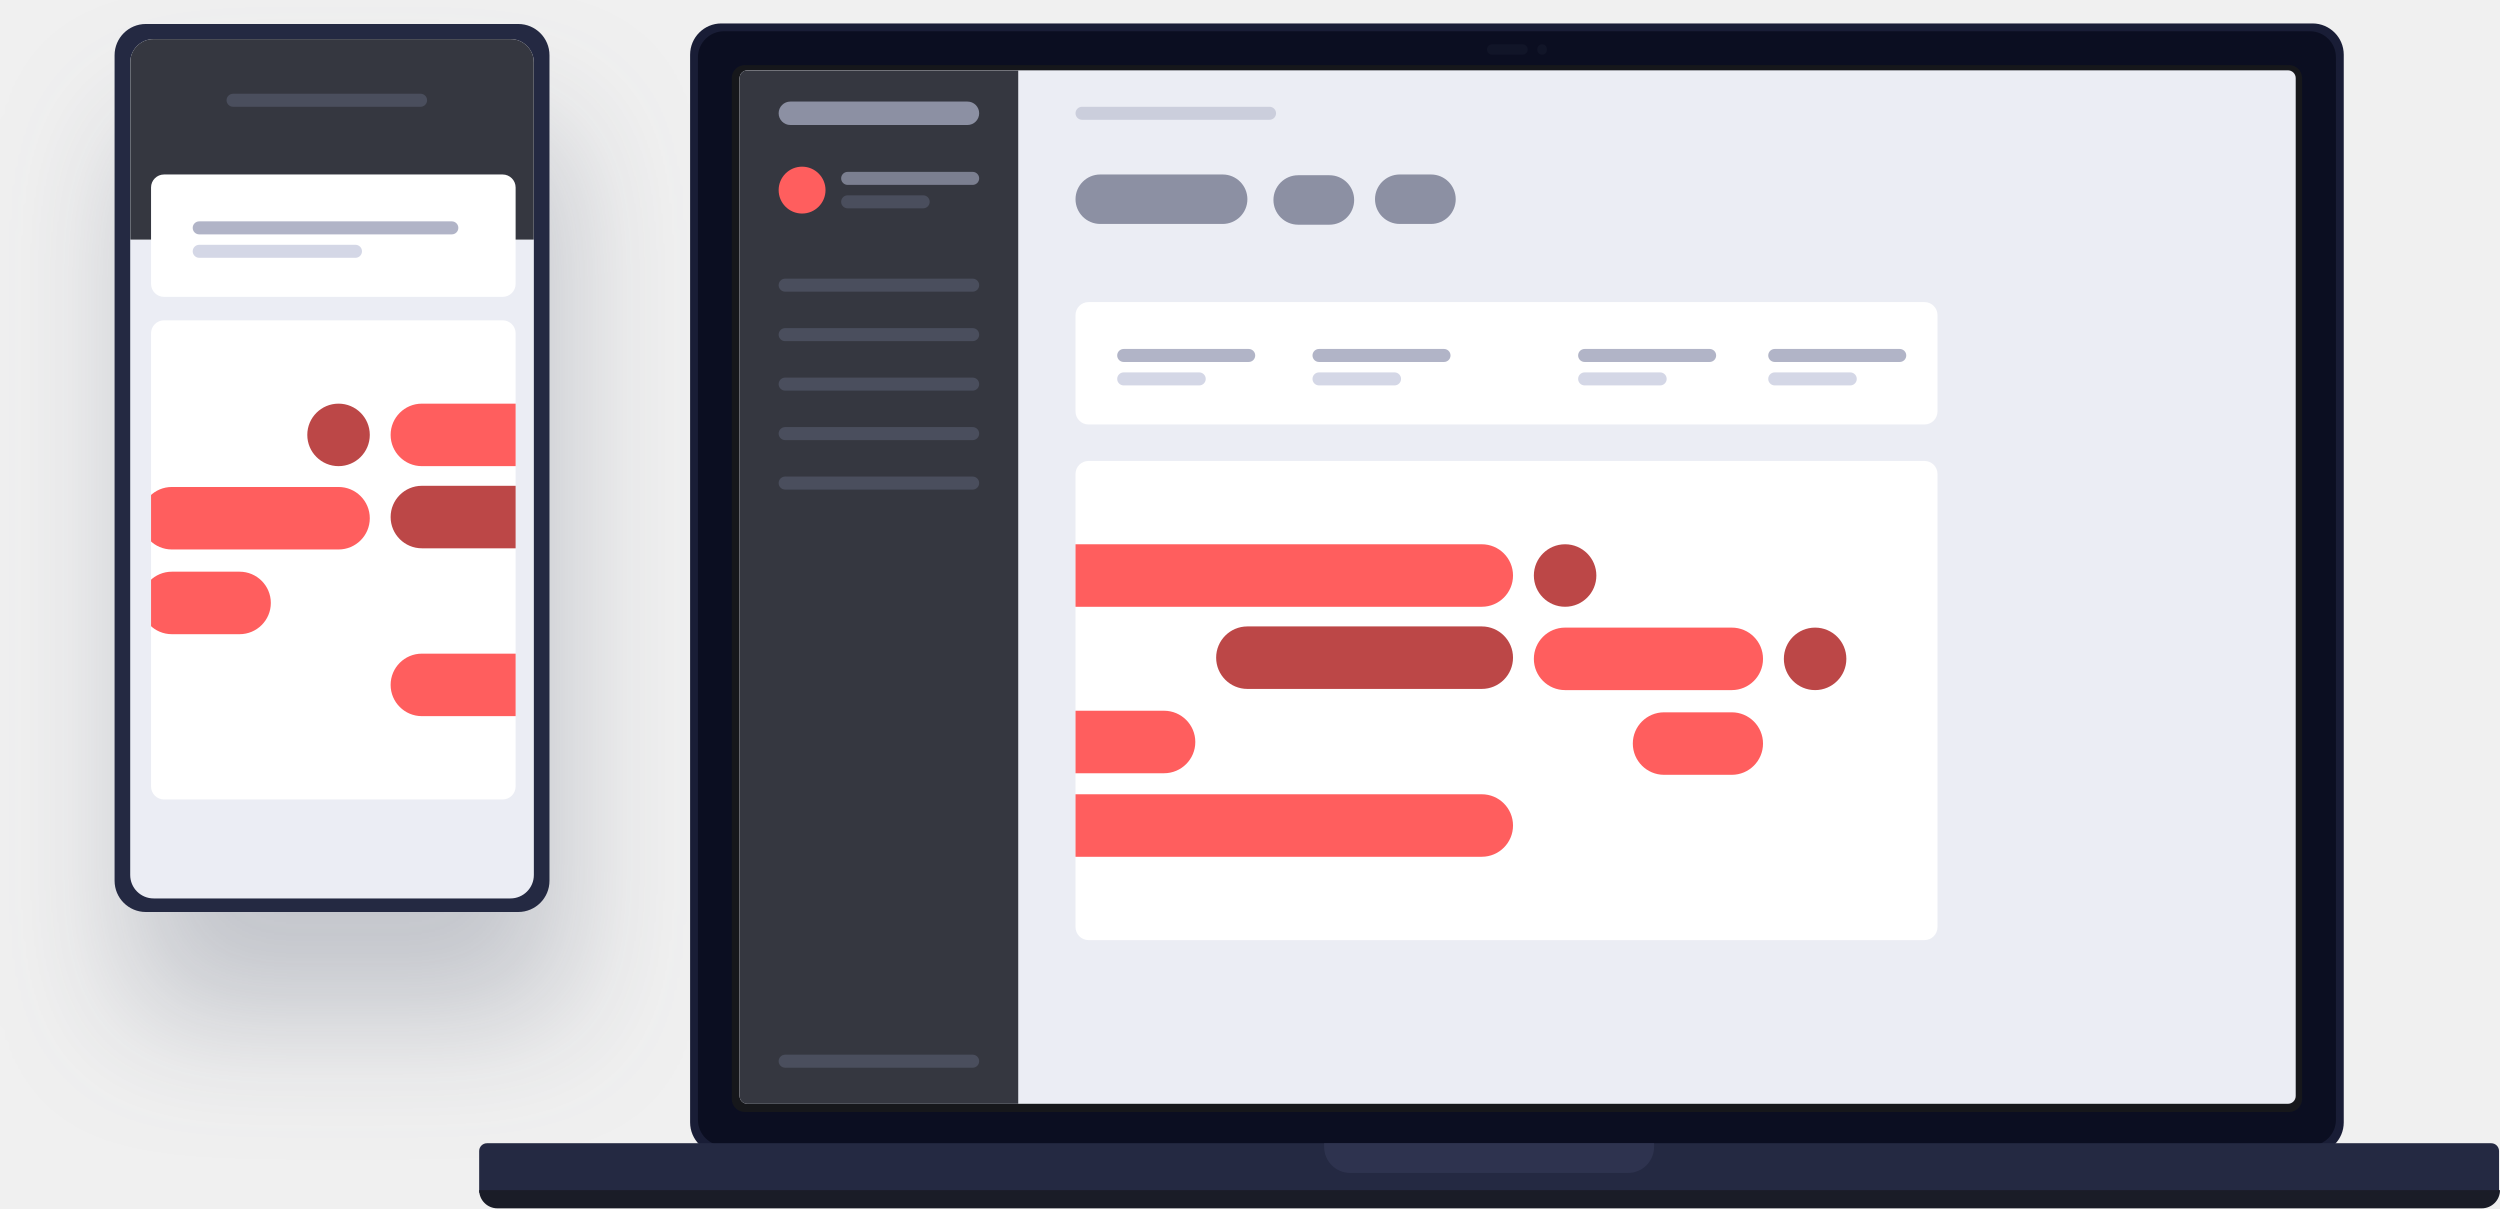
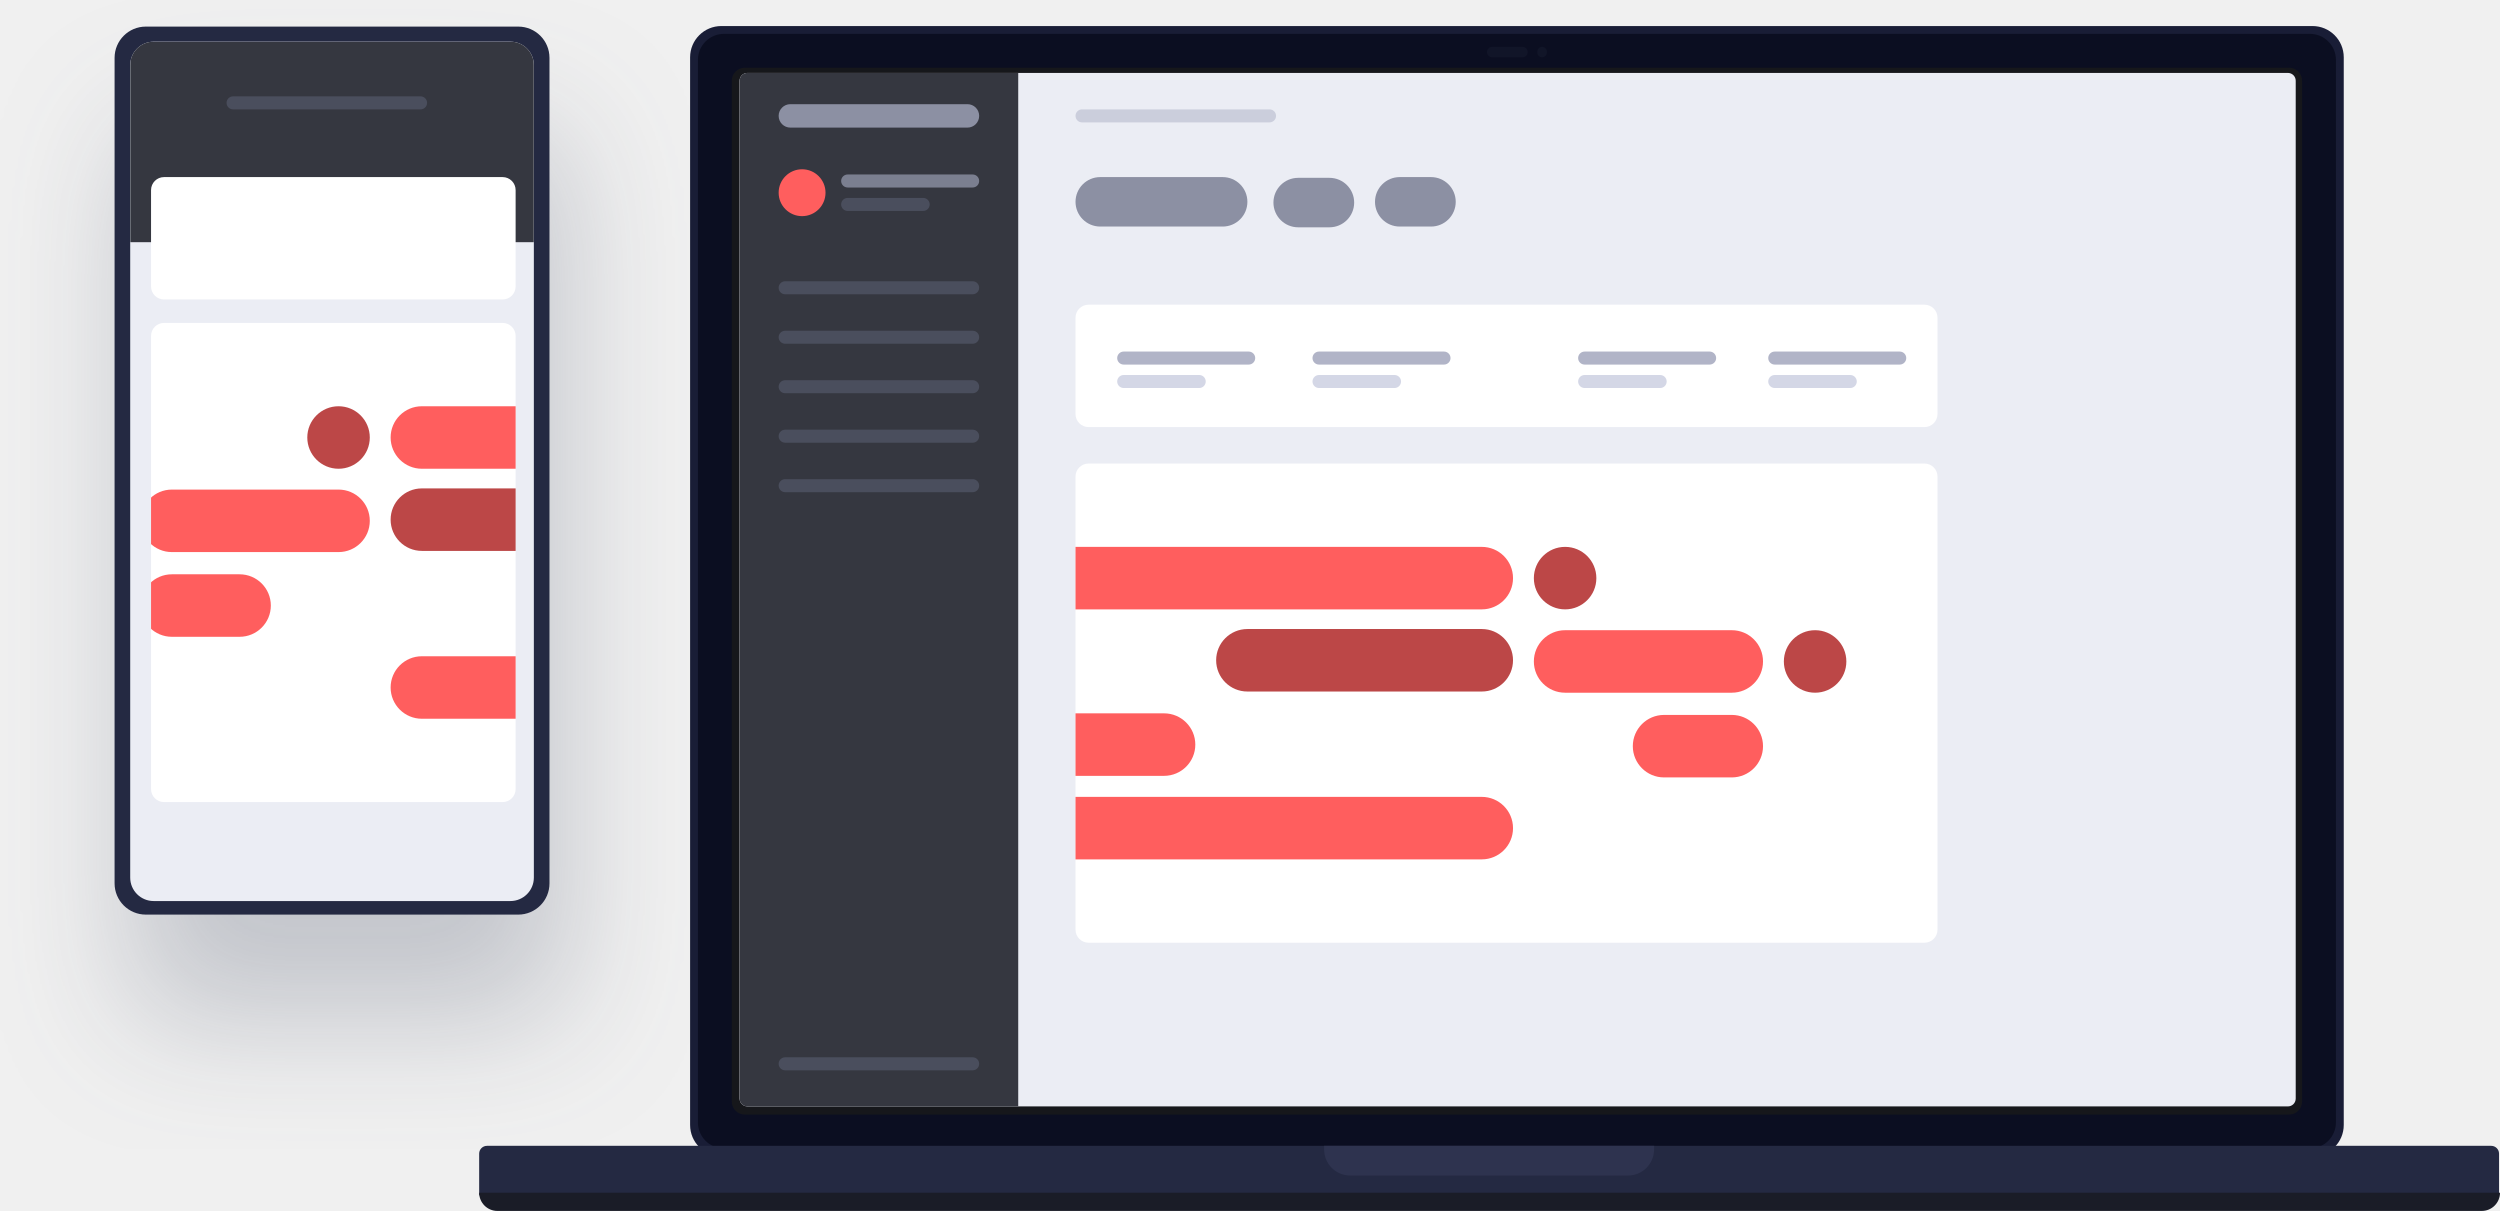
- <svg xmlns="http://www.w3.org/2000/svg" xmlns:xlink="http://www.w3.org/1999/xlink" width="960" height="464">
-   <defs>
-     <rect id="a" width="597.554" height="396.861" x="0" y="0" rx="3" />
-     <rect id="c" width="331" height="184" x="0" y="0" rx="5" />
-     <rect id="h" width="167" height="341" x="0" y="0" rx="12" />
-     <rect id="i" width="155" height="330" x="0" y="0" rx="9" />
-     <rect id="k" width="140" height="184" x="0" y="0" rx="5" />
-     <filter id="g" width="213.8%" height="155.7%" x="-53.3%" y="-16.1%" filterUnits="objectBoundingBox">
-       <feOffset dx="6" dy="40" in="SourceAlpha" result="shadowOffsetOuter1" />
-       <feGaussianBlur in="shadowOffsetOuter1" result="shadowBlurOuter1" stdDeviation="25" />
-       <feColorMatrix in="shadowBlurOuter1" values="0 0 0 0 0.243 0 0 0 0 0.279 0 0 0 0 0.375 0 0 0 0.255 0" />
-     </filter>
-     <path id="e" d="M3 0h769.629a3 3 0 013 3v16.006H0V3a3 3 0 013-3z" />
-   </defs>
-   <g fill="none" fill-rule="evenodd">
-     <g transform="translate(184 9)">
-       <rect width="635" height="434" x="81" fill="#191D36" fill-rule="nonzero" rx="12" />
-       <rect width="629" height="428" x="84" y="3" fill="#0B0E21" fill-rule="nonzero" rx="10" />
-       <rect width="603" height="402" x="97" y="16" fill="#16171B" fill-rule="nonzero" rx="5" />
-       <g transform="translate(100 18)">
-         <mask id="b" fill="#fff">
-           <use xlink:href="#a" />
+ <svg xmlns="http://www.w3.org/2000/svg" width="960" height="465" viewBox="0 0 960 465" fill="none">
+   <g id="Group 22">
+     <g id="Group 21">
+       <g id="Group 20">
+         <rect id="Rectangle" x="265" y="10" width="635" height="434" rx="12" fill="#191D36" />
+         <rect id="Rectangle Copy 16" x="268" y="13" width="629" height="428" rx="10" fill="#0B0E21" />
+         <rect id="Rectangle Copy 17" x="281" y="26" width="603" height="402" rx="5" fill="#16171B" />
+         <g id="Group 19 + Group 11 Mask">
+           <rect id="Mask" x="284" y="28" width="597.554" height="396.861" rx="3" fill="#EBEDF4" />
+           <mask id="mask0_62_113" style="mask-type:luminance" maskUnits="userSpaceOnUse" x="284" y="28" width="598" height="397">
+             <rect id="Mask_2" x="284" y="28" width="597.554" height="396.861" rx="3" fill="white" />
+           </mask>
+           <g mask="url(#mask0_62_113)">
+             <g id="Group 19">
+               <g id="Group 18">
+                 <rect id="Rectangle_2" x="413" y="117" width="331" height="47" rx="5" fill="white" />
+                 <g id="Group 14">
+                   <g id="Group 9">
+                     <rect id="Rectangle Copy 2" x="429" y="135" width="53" height="5" rx="2.5" fill="#B1B4C7" />
+                     <rect id="Rectangle Copy 3" x="429" y="144" width="34" height="5" rx="2.5" fill="#D4D7E6" />
+                   </g>
+                   <g id="Group 9 Copy">
+                     <rect id="Rectangle Copy 2_2" x="504" y="135" width="53" height="5" rx="2.5" fill="#B1B4C7" />
+                     <rect id="Rectangle Copy 3_2" x="504" y="144" width="34" height="5" rx="2.5" fill="#D4D7E6" />
+                   </g>
+                   <g id="Group 9 Copy 2">
+                     <rect id="Rectangle Copy 2_3" x="606" y="135" width="53" height="5" rx="2.5" fill="#B1B4C7" />
+                     <rect id="Rectangle Copy 3_3" x="606" y="144" width="34" height="5" rx="2.5" fill="#D4D7E6" />
+                   </g>
+                   <g id="Group 9 Copy 3">
+                     <rect id="Rectangle Copy 2_4" x="679" y="135" width="53" height="5" rx="2.5" fill="#B1B4C7" />
+                     <rect id="Rectangle Copy 3_4" x="679" y="144" width="34" height="5" rx="2.5" fill="#D4D7E6" />
+                   </g>
+                 </g>
+               </g>
+               <g id="Rectangle_3">
+                 <rect id="Mask_3" x="413" y="178" width="331" height="184" rx="5" fill="white" />
+                 <mask id="mask1_62_113" style="mask-type:luminance" maskUnits="userSpaceOnUse" x="413" y="178" width="331" height="184">
+                   <rect id="Mask_4" x="413" y="178" width="331" height="184" rx="5" fill="white" />
+                 </mask>
+                 <g mask="url(#mask1_62_113)">
+                   <g id="Group 15">
+                     <rect id="Rectangle_4" x="397" y="210" width="184" height="24" rx="12" fill="#FF5E5E" />
+                     <rect id="Rectangle Copy 20" x="397" y="306" width="184" height="24" rx="12" fill="#FF5E5E" />
+                     <rect id="Rectangle Copy 11" x="589" y="210" width="24" height="24" rx="12" fill="#BC4747" />
+                     <rect id="Rectangle Copy 13" x="589" y="242" width="88" height="24" rx="12" fill="#FF5E5E" />
+                     <rect id="Rectangle Copy 14" x="467" y="241.547" width="114" height="24" rx="12" fill="#BC4747" />
+                     <rect id="Rectangle Copy 15" x="627" y="274.53" width="50" height="24" rx="12" fill="#FF5E5E" />
+                     <rect id="Rectangle Copy 19" x="380" y="273.925" width="79" height="24" rx="12" fill="#FF5E5E" />
+                     <rect id="Rectangle Copy 12" x="685" y="242" width="24" height="24" rx="12" fill="#BC4747" />
+                   </g>
+                 </g>
+               </g>
+               <rect id="Rectangle_5" x="413" y="42" width="77" height="5" rx="2.5" fill="#CBCEDC" />
+               <g id="Group 13">
+                 <rect id="Rectangle Copy" x="413" y="68" width="66" height="19" rx="9.5" fill="#8C90A3" />
+                 <rect id="Rectangle Copy 9" x="489" y="68.288" width="31" height="19" rx="9.5" fill="#8C90A3" />
+                 <rect id="Rectangle Copy 10" x="528" y="68" width="31" height="19" rx="9.5" fill="#8C90A3" />
+               </g>
+             </g>
+             <g id="Group 11">
+               <rect id="Rectangle_6" x="284" y="28" width="107" height="397" fill="#353740" />
+               <g id="Group 12">
+                 <rect id="Rectangle_7" x="299" y="108" width="77" height="5" rx="2.5" fill="#4A4E5D" />
+                 <rect id="Rectangle Copy 4" x="299" y="127" width="77" height="5" rx="2.5" fill="#4A4E5D" />
+                 <rect id="Rectangle Copy 5" x="299" y="146" width="77" height="5" rx="2.5" fill="#4A4E5D" />
+                 <rect id="Rectangle Copy 6" x="299" y="165" width="77" height="5" rx="2.5" fill="#4A4E5D" />
+                 <rect id="Rectangle Copy 7" x="299" y="184" width="77" height="5" rx="2.5" fill="#4A4E5D" />
+                 <rect id="Rectangle Copy 8" x="299" y="406" width="77" height="5" rx="2.5" fill="#4A4E5D" />
+                 <g id="Group 10">
+                   <g id="Group 9_2">
+                     <rect id="Rectangle Copy 2_5" x="323" y="67" width="53" height="5" rx="2.5" fill="#7B7F90" />
+                     <rect id="Rectangle Copy 3_5" x="323" y="76" width="34" height="5" rx="2.5" fill="#4A4E5D" />
+                   </g>
+                   <circle id="Oval" cx="308" cy="74" r="9" fill="#FF5E5E" />
+                 </g>
+                 <rect id="Rectangle Copy_2" x="299" y="40" width="77" height="9" rx="4.5" fill="#8C90A3" />
+               </g>
+             </g>
+           </g>
+         </g>
+         <g id="Group 53">
+           <rect id="Rectangle_8" opacity="0.098" x="571" y="18" width="15.64" height="4" rx="2" fill="#4A5166" />
+           <rect id="Rectangle Copy 18" opacity="0.098" x="590.32" y="18" width="3.68" height="4" rx="1.84" fill="#4A5166" />
+         </g>
+         <g id="Rectangle_9">
+           <path id="Mask_5" d="M184 443C184 441.343 185.343 440 187 440H956.629C958.286 440 959.629 441.343 959.629 443V459.006H184V443Z" fill="#242942" />
+           <mask id="mask2_62_113" style="mask-type:luminance" maskUnits="userSpaceOnUse" x="184" y="440" width="776" height="20">
+             <path id="Mask_6" d="M184 443C184 441.343 185.343 440 187 440H956.629C958.286 440 959.629 441.343 959.629 443V459.006H184V443Z" fill="white" />
+           </mask>
+           <g mask="url(#mask2_62_113)">
+             <rect id="Rectangle_10" x="508.47" y="393.436" width="126.689" height="57.968" rx="10" fill="#2E334F" />
+           </g>
+         </g>
+         <path id="Rectangle_11" d="M184 458H960V458C960 461.866 956.866 465 953 465H191C187.134 465 184 461.866 184 458V458Z" fill="#1A1C27" />
+       </g>
+     </g>
+     <g id="Group 17">
+       <g id="Rectangle_12" filter="url(#filter0_d_62_113)">
+         <rect x="44" y="10.21" width="167" height="341" rx="12" fill="#242942" />
+       </g>
+       <g id="Group 16">
+         <rect id="Mask_7" x="50" y="16" width="155" height="330" rx="9" fill="#EBEDF4" />
+         <mask id="mask3_62_113" style="mask-type:luminance" maskUnits="userSpaceOnUse" x="50" y="16" width="155" height="330">
+           <rect id="Mask_8" x="50" y="16" width="155" height="330" rx="9" fill="white" />
        </mask>
-         <use fill="#EBEDF4" fill-rule="nonzero" xlink:href="#a" />
-         <g mask="url(#b)">
-           <g transform="translate(129 14)">
-             <g transform="translate(0 75)">
-               <rect width="331" height="47" fill="#FFF" rx="5" />
-               <g transform="translate(16 18)">
-                 <rect width="53" height="5" fill="#B1B4C7" rx="2.5" />
-                 <rect width="34" height="5" y="9" fill="#D4D7E6" rx="2.5" />
-                 <g transform="translate(75)">
-                   <rect width="53" height="5" fill="#B1B4C7" rx="2.5" />
-                   <rect width="34" height="5" y="9" fill="#D4D7E6" rx="2.5" />
-                 </g>
-                 <g transform="translate(177)">
-                   <rect width="53" height="5" fill="#B1B4C7" rx="2.5" />
-                   <rect width="34" height="5" y="9" fill="#D4D7E6" rx="2.5" />
-                 </g>
-                 <g transform="translate(250)">
-                   <rect width="53" height="5" fill="#B1B4C7" rx="2.5" />
-                   <rect width="34" height="5" y="9" fill="#D4D7E6" rx="2.5" />
+         <g mask="url(#mask3_62_113)">
+           <g id="Group 16_2">
+             <rect id="Rectangle_13" x="50" y="16" width="155" height="77" fill="#353740" />
+             <g id="Rectangle_14">
+               <rect id="Mask_9" x="58" y="124" width="140" height="184" rx="5" fill="white" />
+               <mask id="mask4_62_113" style="mask-type:luminance" maskUnits="userSpaceOnUse" x="58" y="124" width="140" height="184">
+                 <rect id="Mask_10" x="58" y="124" width="140" height="184" rx="5" fill="white" />
+               </mask>
+               <g mask="url(#mask4_62_113)">
+                 <g id="Group 15_2">
+                   <rect id="Rectangle_15" width="184" height="24" rx="12" transform="matrix(-1 0 0 1 334 156)" fill="#FF5E5E" />
+                   <rect id="Rectangle Copy 20_2" width="184" height="24" rx="12" transform="matrix(-1 0 0 1 334 252)" fill="#FF5E5E" />
+                   <rect id="Rectangle Copy 11_2" width="24" height="24" rx="12" transform="matrix(-1 0 0 1 142 156)" fill="#BC4747" />
+                   <rect id="Rectangle Copy 13_2" width="88" height="24" rx="12" transform="matrix(-1 0 0 1 142 188)" fill="#FF5E5E" />
+                   <rect id="Rectangle Copy 14_2" width="114" height="24" rx="12" transform="matrix(-1 0 0 1 264 187.547)" fill="#BC4747" />
+                   <rect id="Rectangle Copy 15_2" width="50" height="24" rx="12" transform="matrix(-1 0 0 1 104 220.53)" fill="#FF5E5E" />
                </g>
              </g>
            </g>
-             <g transform="translate(0 136)">
-               <mask id="d" fill="#fff">
-                 <use xlink:href="#c" />
-               </mask>
-               <use fill="#FFF" xlink:href="#c" />
-               <g mask="url(#d)">
-                 <g transform="translate(-33 32)">
-                   <rect width="184" height="24" x="17" fill="#FF5E5E" rx="12" />
-                   <rect width="184" height="24" x="17" y="96" fill="#FF5E5E" rx="12" />
-                   <rect width="24" height="24" x="209" fill="#BC4747" rx="12" />
-                   <rect width="88" height="24" x="209" y="32" fill="#FF5E5E" rx="12" />
-                   <rect width="114" height="24" x="87" y="31.547" fill="#BC4747" rx="12" />
-                   <rect width="50" height="24" x="247" y="64.53" fill="#FF5E5E" rx="12" />
-                   <rect width="79" height="24" y="63.925" fill="#FF5E5E" rx="12" />
-                   <rect width="24" height="24" x="305" y="32" fill="#BC4747" rx="12" />
-                 </g>
-               </g>
-             </g>
-             <rect width="77" height="5" fill="#CBCEDC" rx="2.5" />
-             <g transform="translate(0 26)" fill="#8C90A3">
-               <rect width="66" height="19" rx="9.5" />
-               <rect width="31" height="19" x="76" y=".288" rx="9.5" />
-               <rect width="31" height="19" x="115" rx="9.5" />
-             </g>
-           </g>
-         </g>
-         <g mask="url(#b)">
-           <path fill="#353740" d="M0 0h107v397H0z" />
-           <g transform="translate(15 12)">
-             <rect width="77" height="5" y="68" fill="#4A4E5D" rx="2.5" />
-             <rect width="77" height="5" y="87" fill="#4A4E5D" rx="2.5" />
-             <rect width="77" height="5" y="106" fill="#4A4E5D" rx="2.5" />
-             <rect width="77" height="5" y="125" fill="#4A4E5D" rx="2.5" />
-             <rect width="77" height="5" y="144" fill="#4A4E5D" rx="2.5" />
-             <rect width="77" height="5" y="366" fill="#4A4E5D" rx="2.5" />
-             <g transform="translate(0 25)">
-               <g transform="translate(24 2)">
-                 <rect width="53" height="5" fill="#7B7F90" rx="2.5" />
-                 <rect width="34" height="5" y="9" fill="#4A4E5D" rx="2.5" />
-               </g>
-               <circle cx="9" cy="9" r="9" fill="#FF5E5E" />
-             </g>
-             <rect width="77" height="9" fill="#8C90A3" rx="4.5" />
+             <rect id="Rectangle_16" x="58" y="68" width="140" height="47" rx="5" fill="white" />
+             <rect id="Rectangle_17" x="87" y="37" width="77" height="5" rx="2.5" fill="#4A4E5D" />
          </g>
        </g>
      </g>
-       <g fill="#4A5166" fill-rule="nonzero" opacity=".098" transform="translate(387 8)">
-         <rect width="15.64" height="4" rx="2" />
-         <rect width="3.68" height="4" x="19.32" rx="1.84" />
-       </g>
-       <g transform="translate(0 430)">
-         <mask id="f" fill="#fff">
-           <use xlink:href="#e" />
-         </mask>
-         <use fill="#242942" fill-rule="nonzero" xlink:href="#e" />
-         <rect width="126.689" height="57.968" x="324.47" y="-46.564" fill="#2E334F" fill-rule="nonzero" mask="url(#f)" rx="10" />
-       </g>
-       <path fill="#1A1C27" fill-rule="nonzero" d="M0 448h776a7 7 0 01-7 7H7a7 7 0 01-7-7z" />
-     </g>
-     <g fill-rule="nonzero" transform="translate(44 9.21)">
-       <use fill="#000" filter="url(#g)" xlink:href="#h" />
-       <use fill="#242942" xlink:href="#h" />
-     </g>
-     <g transform="translate(50 15)">
-       <mask id="j" fill="#fff">
-         <use xlink:href="#i" />
-       </mask>
-       <use fill="#EBEDF4" fill-rule="nonzero" xlink:href="#i" />
-       <g mask="url(#j)">
-         <path fill="#353740" d="M0 0h155v77H0z" />
-         <g transform="translate(8 108)">
-           <mask id="l" fill="#fff">
-             <use xlink:href="#k" />
-           </mask>
-           <use fill="#FFF" xlink:href="#k" />
-           <g mask="url(#l)">
-             <g transform="matrix(-1 0 0 1 293 32)">
-               <rect width="184" height="24" x="17" fill="#FF5E5E" rx="12" />
-               <rect width="184" height="24" x="17" y="96" fill="#FF5E5E" rx="12" />
-               <rect width="24" height="24" x="209" fill="#BC4747" rx="12" />
-               <rect width="88" height="24" x="209" y="32" fill="#FF5E5E" rx="12" />
-               <rect width="114" height="24" x="87" y="31.547" fill="#BC4747" rx="12" />
-               <rect width="50" height="24" x="247" y="64.53" fill="#FF5E5E" rx="12" />
-               <rect width="79" height="24" y="63.925" fill="#FF5E5E" rx="12" />
-               <rect width="24" height="24" x="305" y="32" fill="#BC4747" rx="12" />
-             </g>
-           </g>
-         </g>
-         <rect width="140" height="47" x="8" y="52" fill="#FFF" rx="5" />
-         <rect width="77" height="5" x="37" y="21" fill="#4A4E5D" rx="2.5" />
-       </g>
-     </g>
-     <g transform="translate(74 85)">
-       <rect width="102" height="5" fill="#B1B4C7" rx="2.5" />
-       <rect width="65" height="5" y="9" fill="#D4D7E6" rx="2.5" />
    </g>
  </g>
+   <defs>
+     <filter id="filter0_d_62_113" x="0" y="0.211" width="267" height="441" filterUnits="userSpaceOnUse" color-interpolation-filters="sRGB">
+       <feFlood flood-opacity="0" result="BackgroundImageFix" />
+       <feColorMatrix in="SourceAlpha" type="matrix" values="0 0 0 0 0 0 0 0 0 0 0 0 0 0 0 0 0 0 127 0" result="hardAlpha" />
+       <feOffset dx="6" dy="40" />
+       <feGaussianBlur stdDeviation="25" />
+       <feColorMatrix type="matrix" values="0 0 0 0 0.243 0 0 0 0 0.279 0 0 0 0 0.375 0 0 0 0.255 0" />
+       <feBlend mode="normal" in2="BackgroundImageFix" result="effect1_dropShadow_62_113" />
+       <feBlend mode="normal" in="SourceGraphic" in2="effect1_dropShadow_62_113" result="shape" />
+     </filter>
+   </defs>
</svg>
